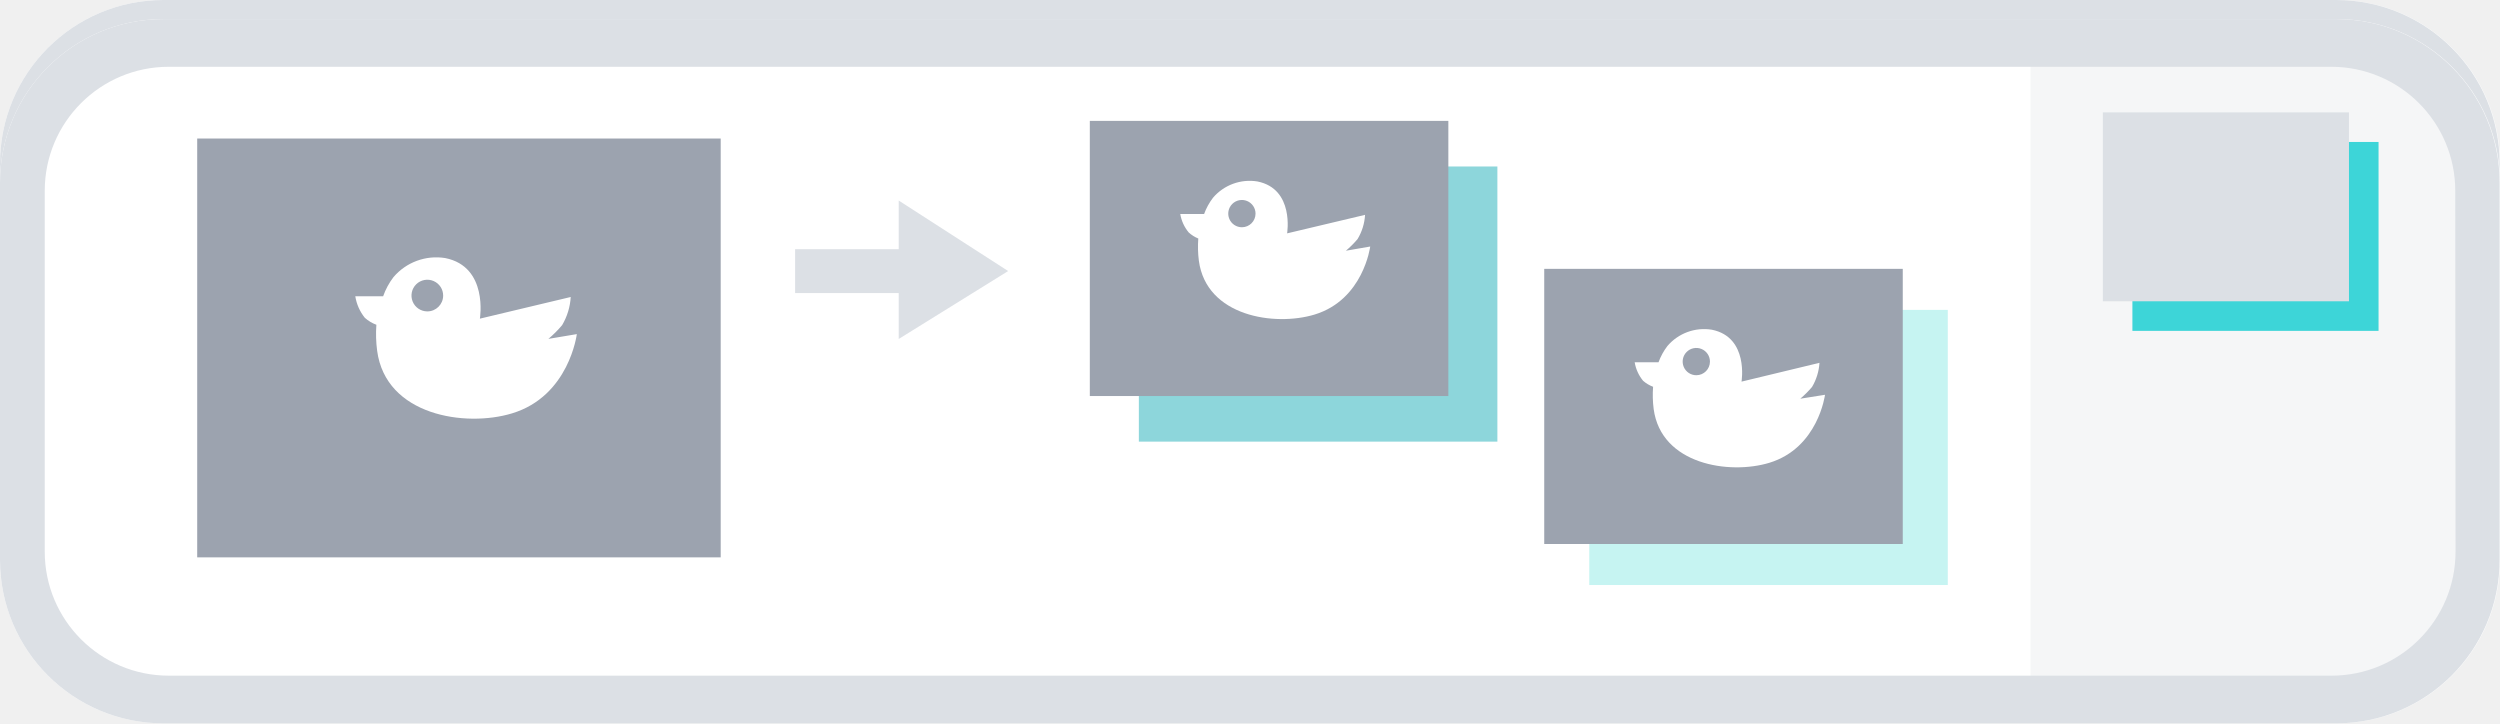
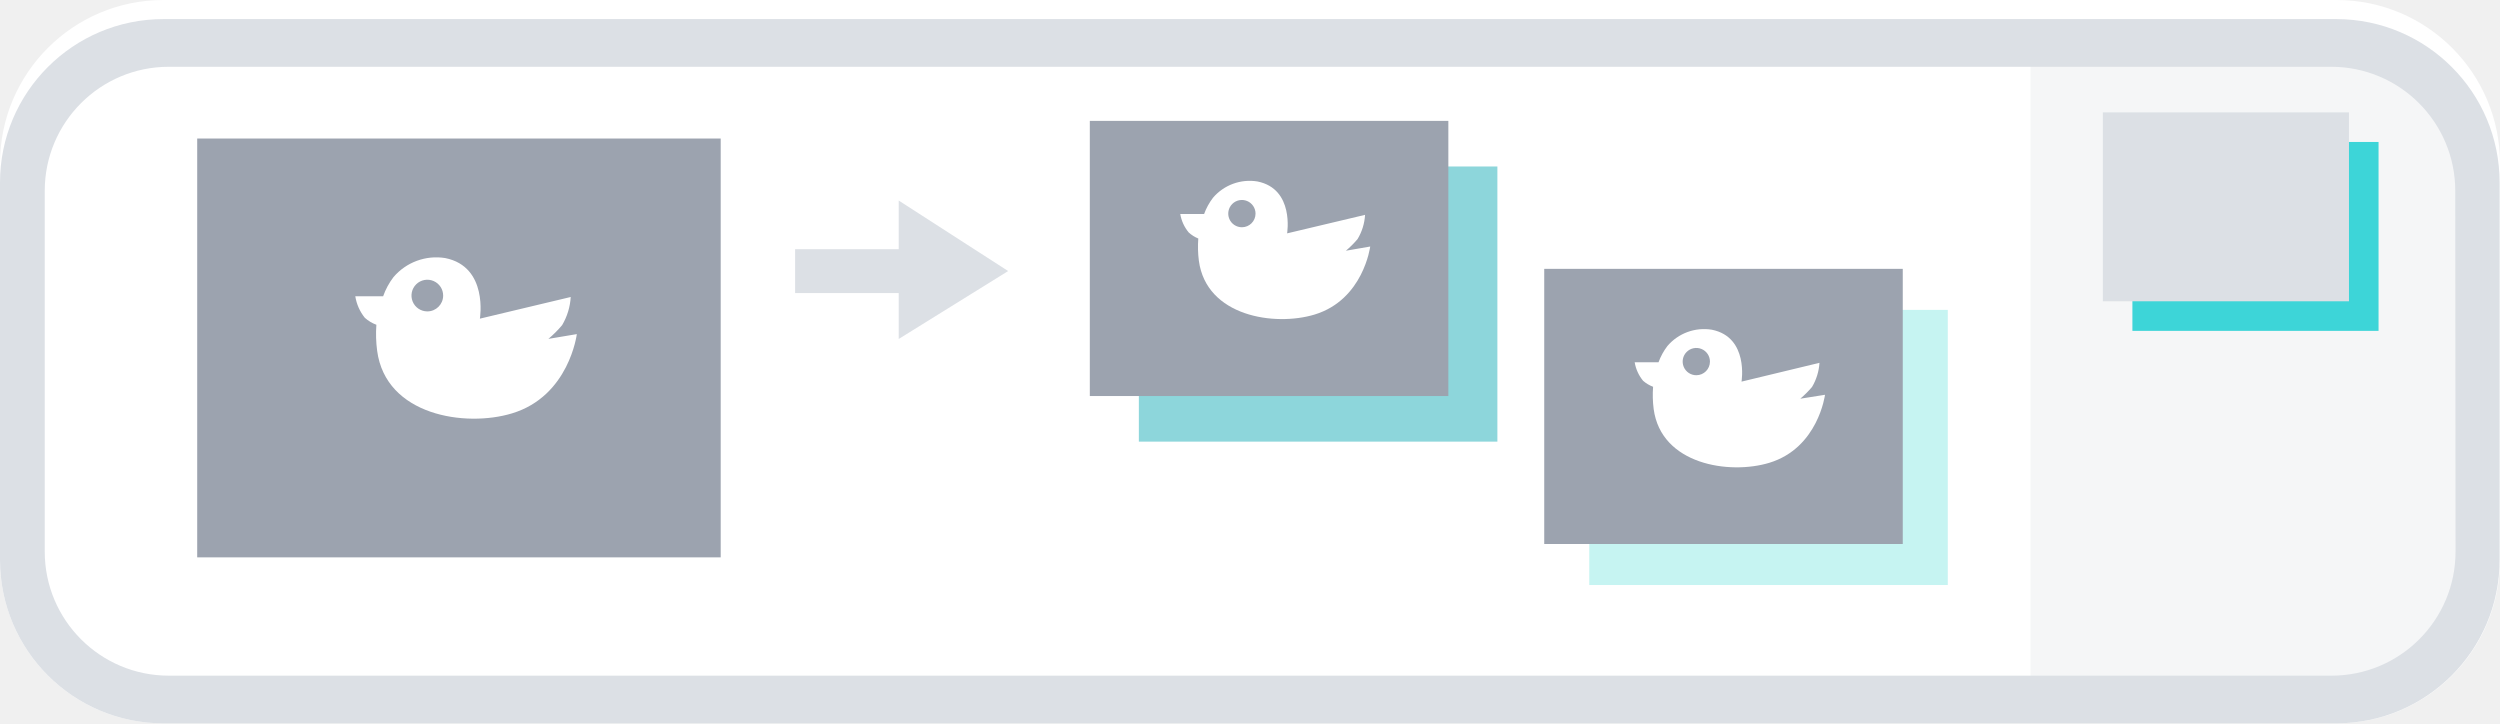
<svg xmlns="http://www.w3.org/2000/svg" viewBox="0 0 262.04 75.82">
  <defs>
    <style>.cls-1{fill:#fff;}.cls-2{fill:#f5f6f7;}.cls-3{fill:#dce0e5;}.cls-4{fill:#3dd5d8;}.cls-5{fill:#8dd6db;}.cls-6{fill:#c6f4f2;}.cls-7{fill:#9ca3af;}</style>
  </defs>
  <g id="レイヤー_2" data-name="レイヤー 2">
    <g id="レイヤー_2-2" data-name="レイヤー 2">
      <rect class="cls-1" width="262.04" height="73.82" rx="17.14" />
      <path class="cls-2" d="M246.52,71.61H212.83V2.44h33.69c7.1,0,12.86,6.32,12.86,14.11v41C259.38,65.29,253.62,71.61,246.52,71.61Z" />
-       <path class="cls-3" d="M244.9,0H17.14A17.14,17.14,0,0,0,0,17.14V56.68A17.14,17.14,0,0,0,17.14,73.82H244.9A17.14,17.14,0,0,0,262,56.68V17.14A17.14,17.14,0,0,0,244.9,0Zm12.48,55.82a13,13,0,0,1-13,13H17.69a13,13,0,0,1-13-13V18a13,13,0,0,1,13-13H244.35a13,13,0,0,1,13,13Z" />
      <rect class="cls-1" y="2" width="262.04" height="73.82" rx="17.14" />
      <path class="cls-2" d="M246.52,73.6H212.83V4.43h33.69c7.1,0,12.86,6.32,12.86,14.11v41C259.38,67.29,253.62,73.6,246.52,73.6Z" />
      <path class="cls-3" d="M244.9,2H17.14A17.14,17.14,0,0,0,0,19.14V58.68A17.14,17.14,0,0,0,17.14,75.82H244.9A17.14,17.14,0,0,0,262,58.68V19.14A17.14,17.14,0,0,0,244.9,2Zm12.48,55.82a13,13,0,0,1-13,13H17.69a13,13,0,0,1-13-13V20a13,13,0,0,1,13-13H244.35a13,13,0,0,1,13,13Z" />
    </g>
    <g id="レイヤー_1-2" data-name="レイヤー 1">
      <rect class="cls-4" x="223.51" y="14.88" width="25.8" height="19.8" />
      <rect class="cls-5" x="119.37" y="17.45" width="37.58" height="28.84" />
      <rect class="cls-6" x="166.58" y="32.48" width="37.58" height="28.84" />
      <rect class="cls-7" x="114.23" y="12.67" width="37.58" height="28.84" />
      <polygon class="cls-3" points="83.34 26.12 83.34 30.72 94.2 30.72 94.2 35.53 105.67 28.41 94.2 21.02 94.2 26.12 83.34 26.12" />
      <rect class="cls-7" x="20.67" y="14.52" width="54.87" height="43.9" />
      <path class="cls-1" d="M57.48,35.52a11.76,11.76,0,0,0,1.44-1.44,6.53,6.53,0,0,0,.9-2.95L50.3,33.4s.91-5.44-3.63-6.35a5.89,5.89,0,0,0-5.43,2,7.33,7.33,0,0,0-1.08,2H37.24a4.79,4.79,0,0,0,1,2.26,3.76,3.76,0,0,0,1.21.73,13.28,13.28,0,0,0,.08,2.72c.9,6.8,9.26,8.05,14.13,6.57,6-1.81,6.8-8.31,6.8-8.31Zm-12.7-2.88A1.66,1.66,0,1,1,46.45,31,1.66,1.66,0,0,1,44.78,32.64Z" />
      <path class="cls-1" d="M141.07,26.28a9.91,9.91,0,0,0,1.23-1.23,5.52,5.52,0,0,0,.78-2.53l-8.17,1.94s.78-4.66-3.11-5.44a5.05,5.05,0,0,0-4.66,1.71,6.43,6.43,0,0,0-.93,1.7h-2.5a4.07,4.07,0,0,0,.89,1.94,3.37,3.37,0,0,0,1,.63,11.56,11.56,0,0,0,.06,2.33c.78,5.83,7.94,6.91,12.13,5.64,5.12-1.56,5.83-7.13,5.83-7.13Zm-10.89-2.46a1.43,1.43,0,1,1,1.42-1.43A1.43,1.43,0,0,1,130.18,23.82Z" />
      <rect class="cls-7" x="161.86" y="28.18" width="37.58" height="28.84" />
      <rect class="cls-3" x="220.41" y="11.78" width="25.8" height="19.8" />
      <path class="cls-1" d="M188.7,41.79a10.71,10.71,0,0,0,1.23-1.23,5.65,5.65,0,0,0,.78-2.53L182.54,40s.78-4.66-3.11-5.44a5.05,5.05,0,0,0-4.66,1.71,6.43,6.43,0,0,0-.93,1.7h-2.5a4.12,4.12,0,0,0,.88,1.94,3.41,3.41,0,0,0,1.05.63,11.56,11.56,0,0,0,.06,2.33c.78,5.83,7.94,6.91,12.12,5.64,5.13-1.56,5.84-7.13,5.84-7.13Zm-10.89-2.46a1.43,1.43,0,1,1,1.42-1.43A1.43,1.43,0,0,1,177.81,39.33Z" />
    </g>
  </g>
</svg>
